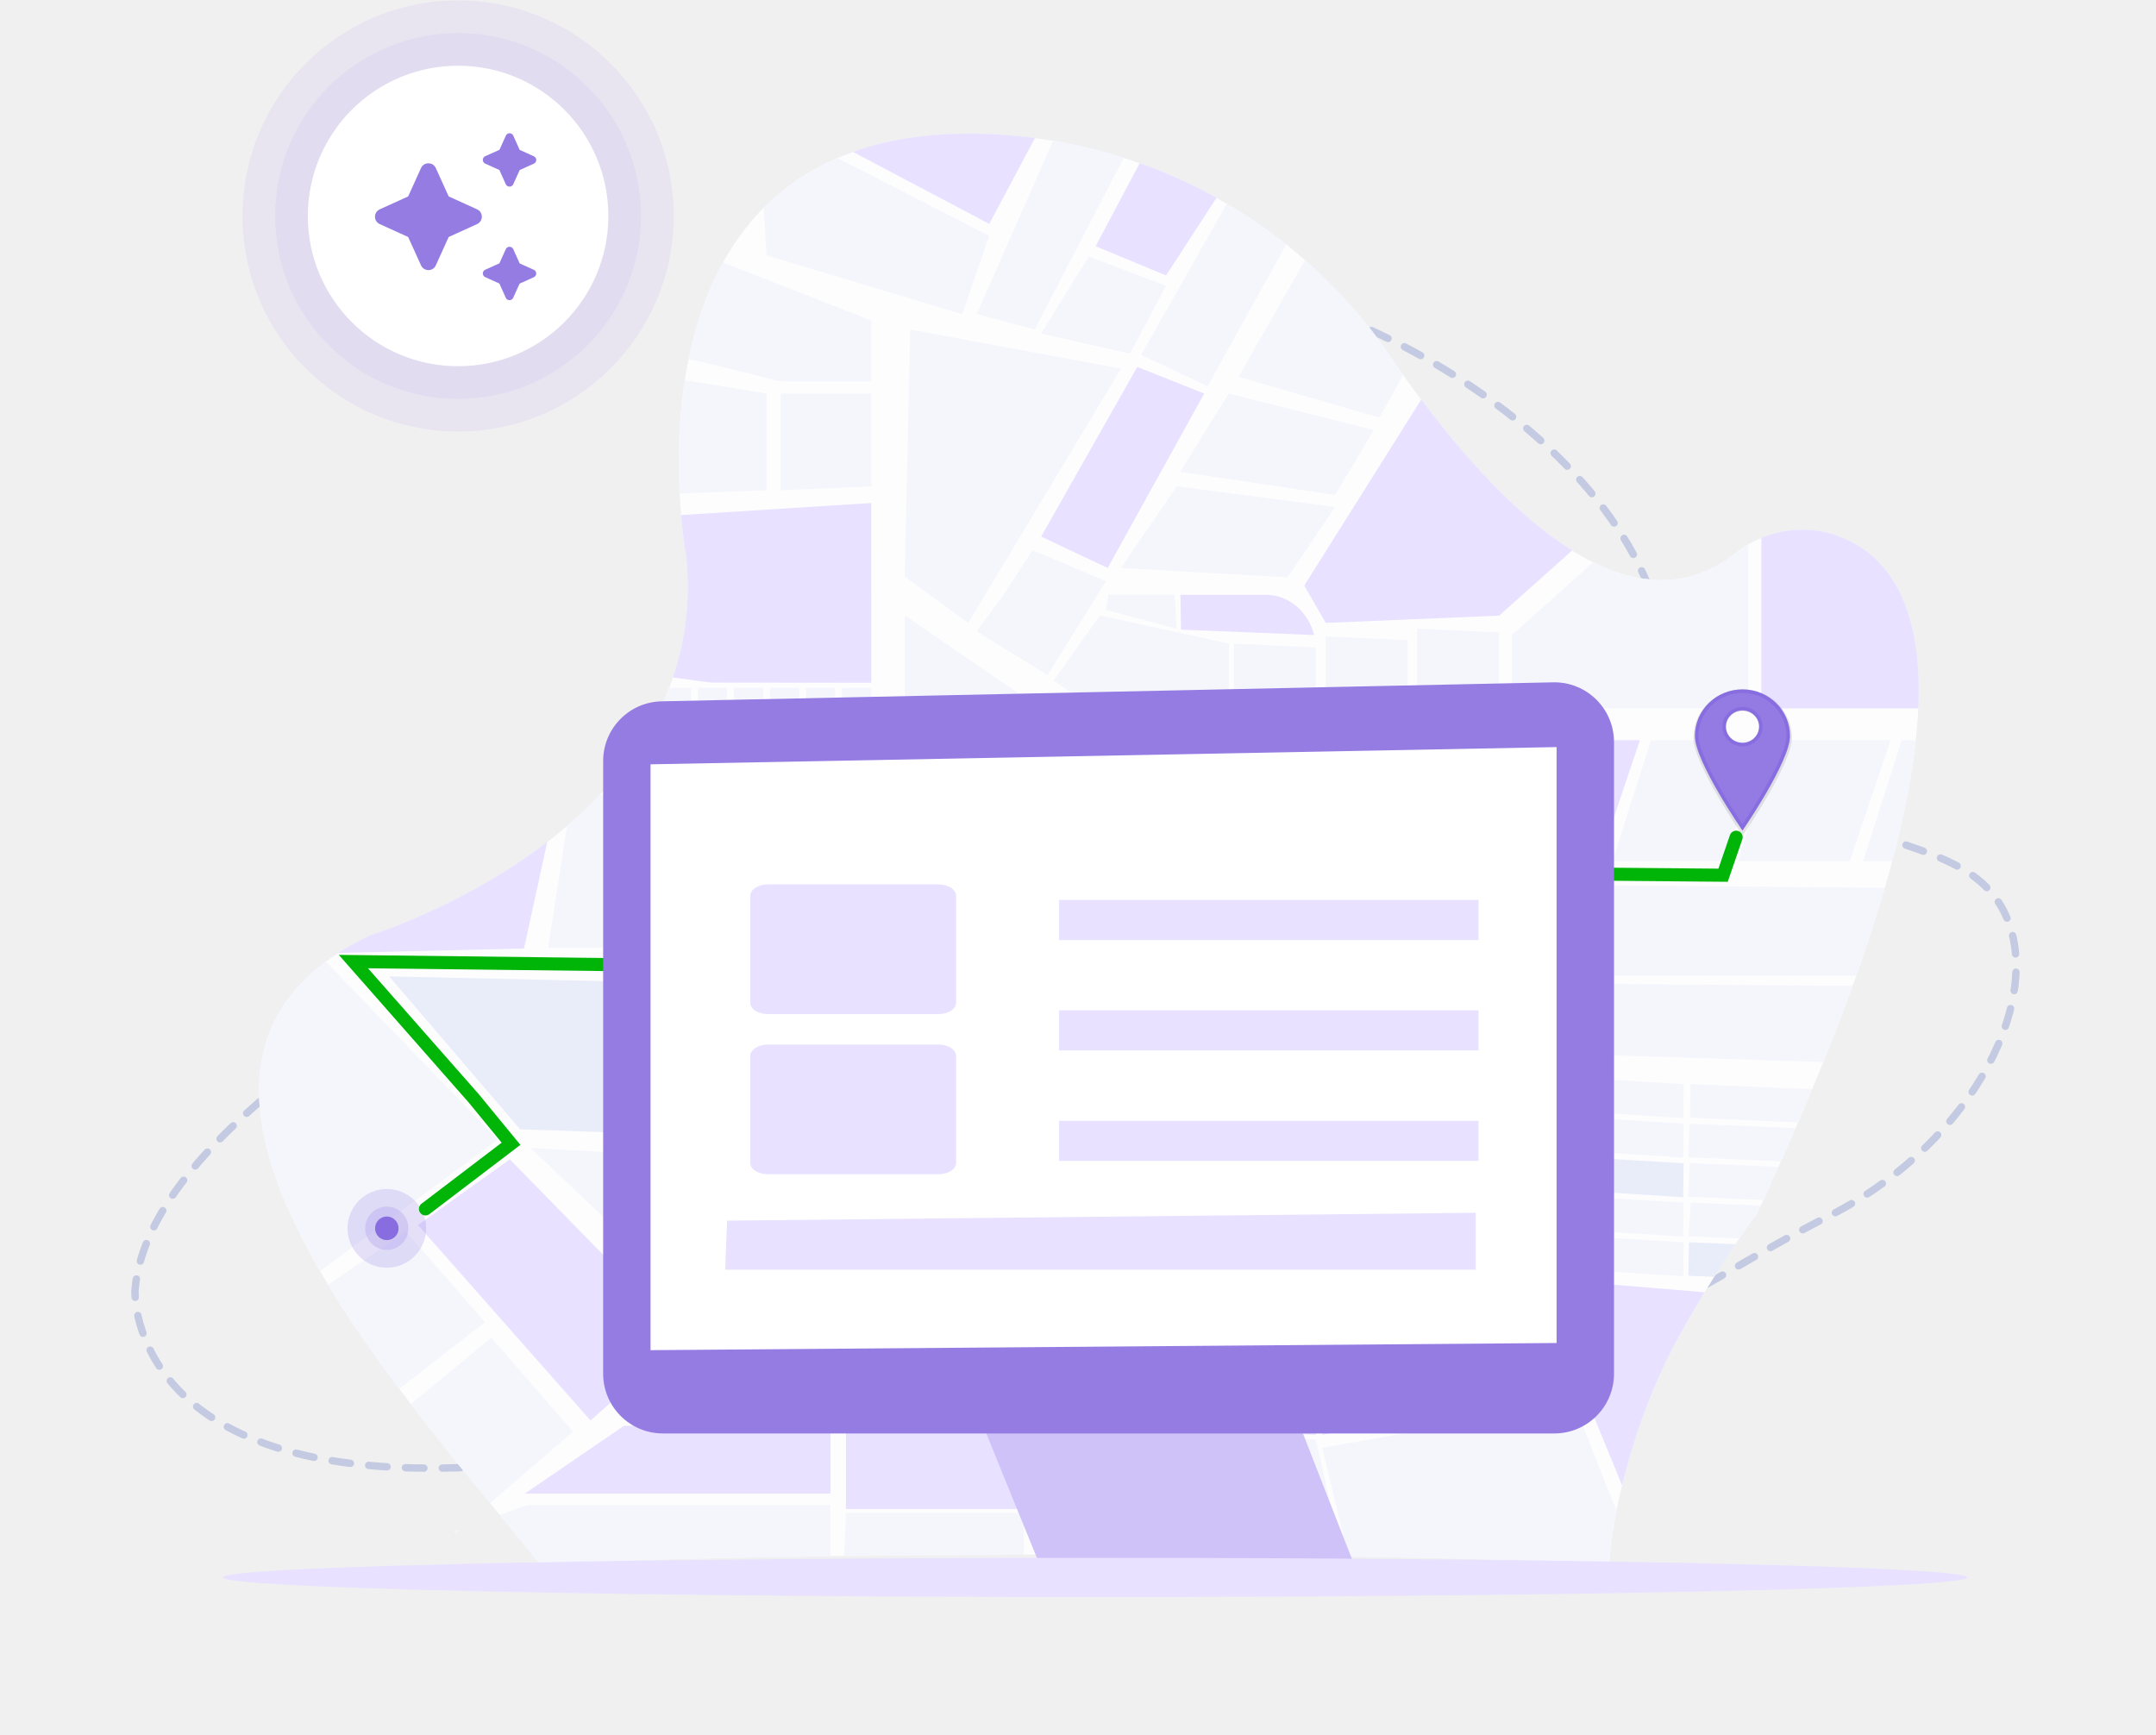
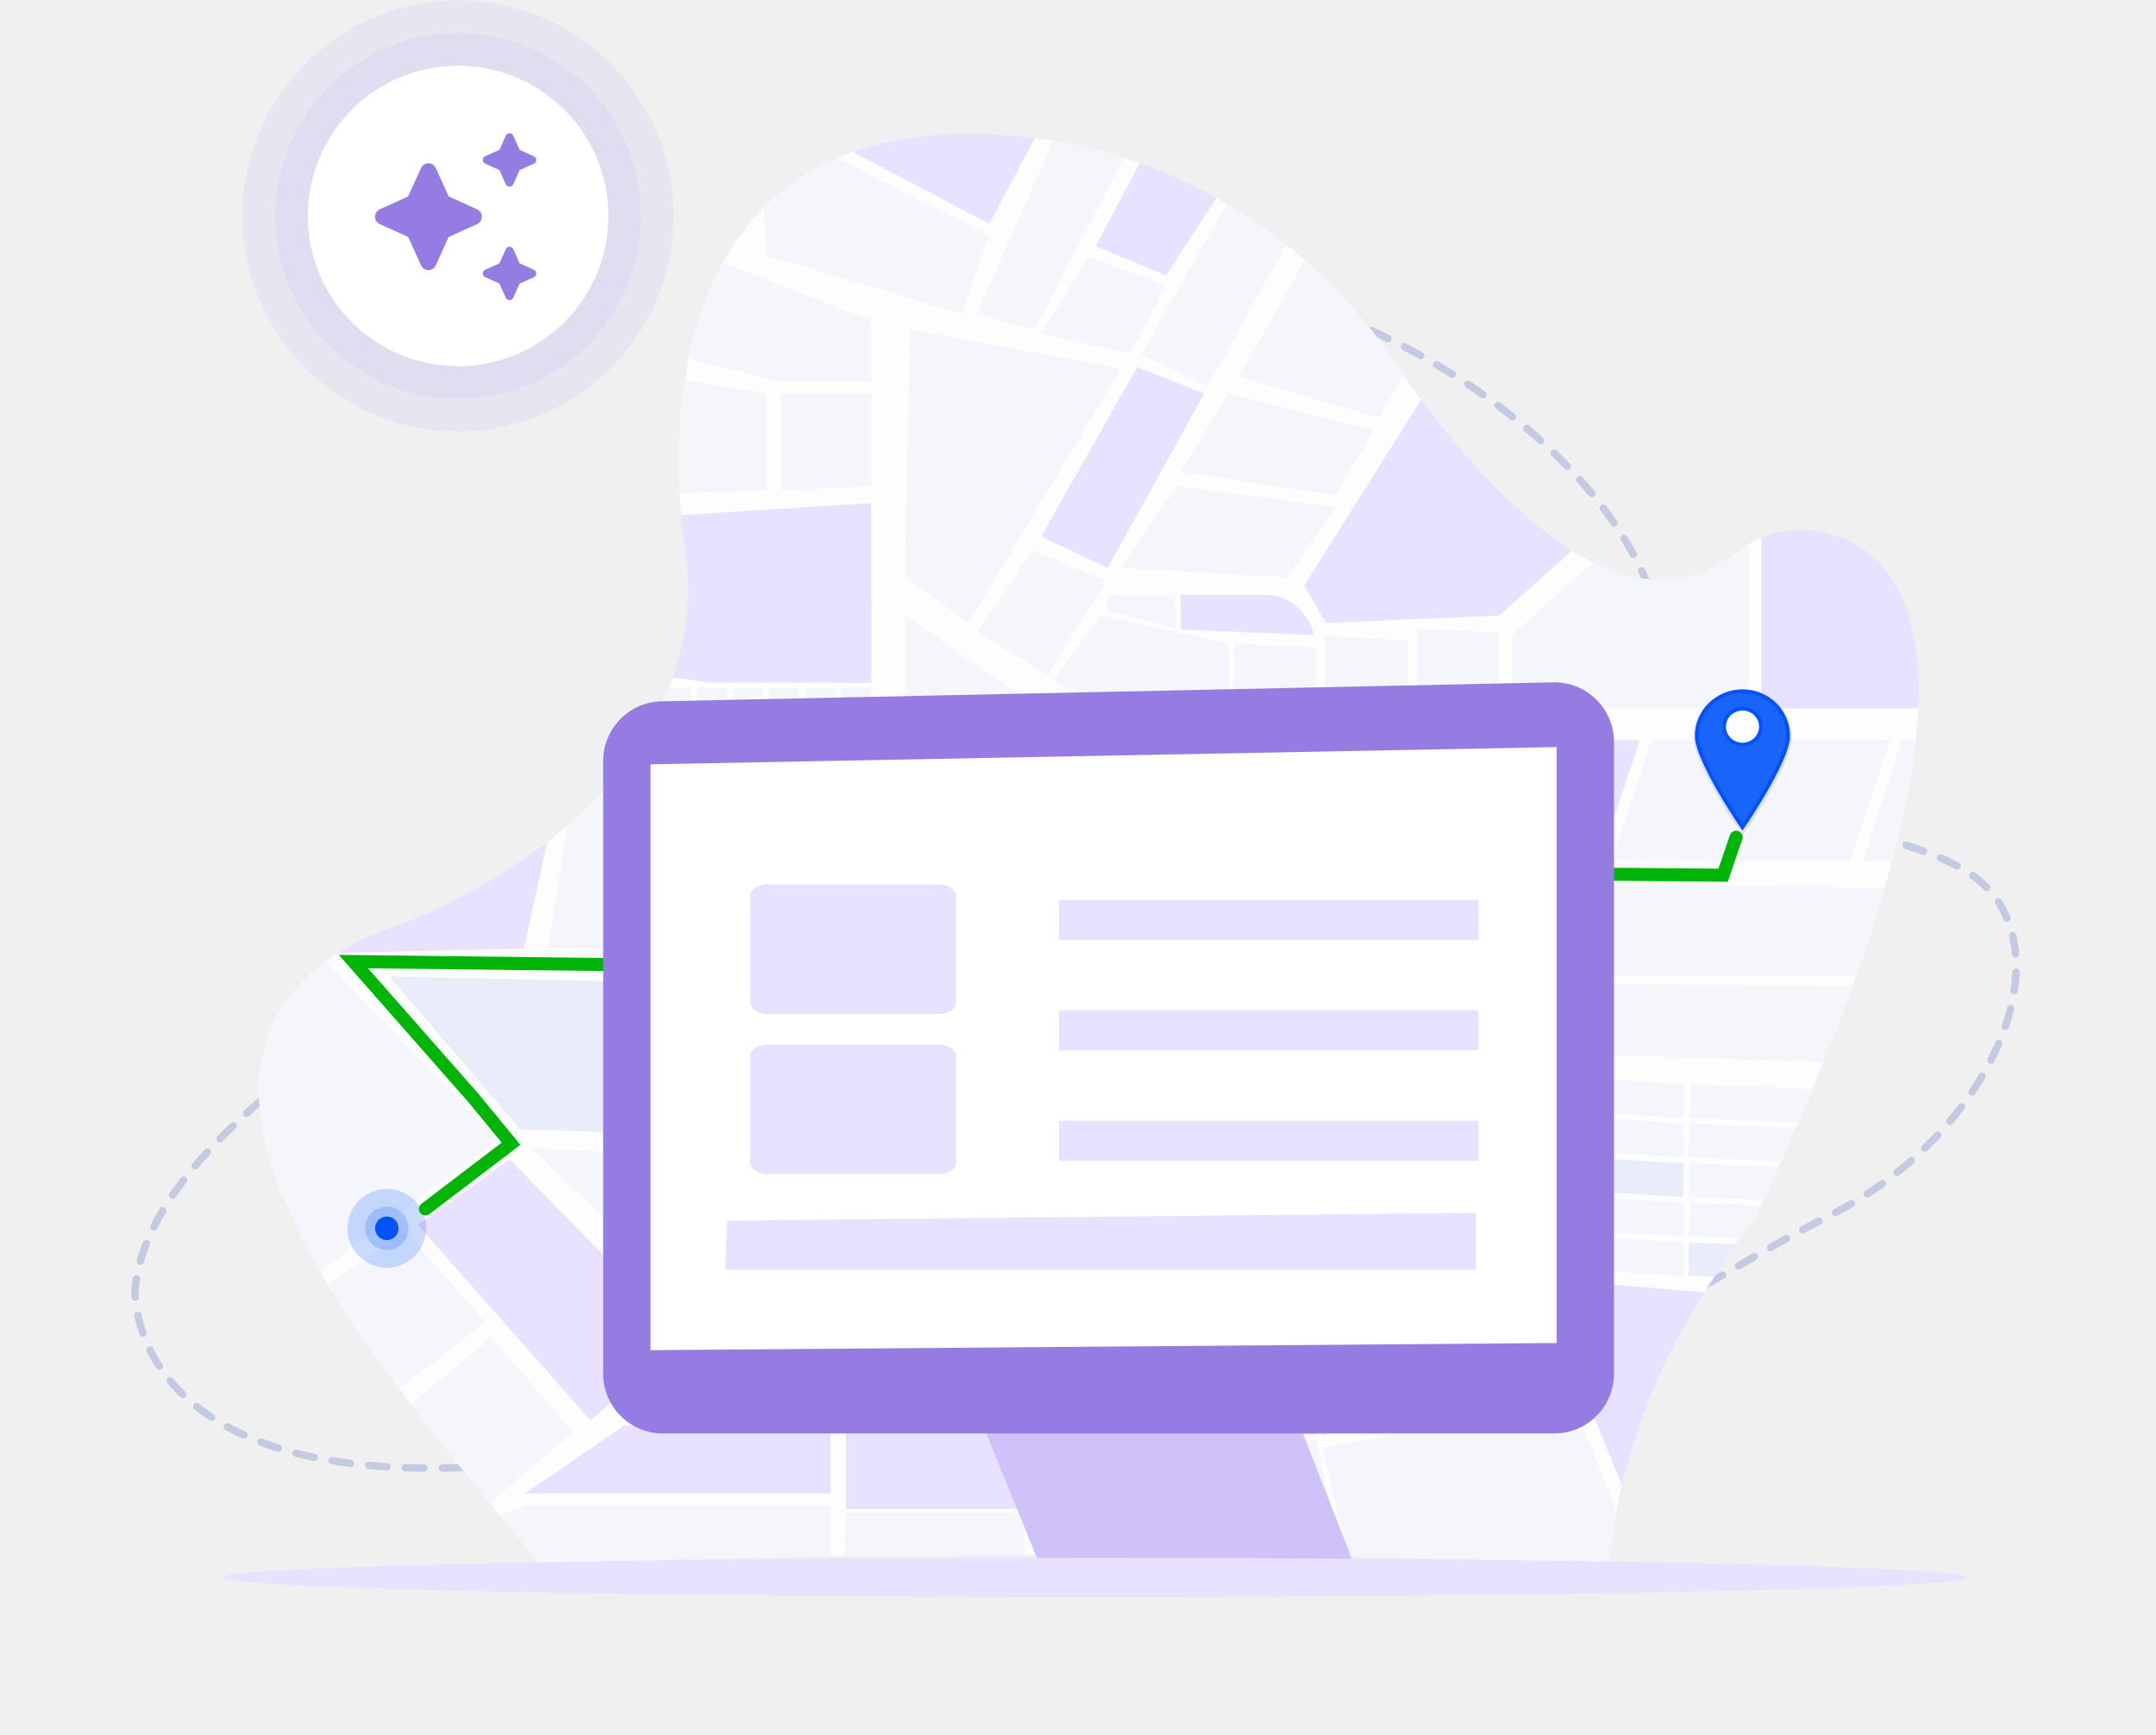
<svg xmlns="http://www.w3.org/2000/svg" width="179" height="144" viewBox="0 0 179 144" fill="none">
  <g clip-path="url(#clip0_1716_4242)">
    <g opacity="0.2">
      <path d="M45.7 121.259C63.833 116.755 84.436 112.169 116.431 112.95C134.322 113.385 138.378 107.828 151.939 100.92C164.026 94.761 169.963 82.514 166.317 75.574C162.636 68.566 151.423 71.355 142.244 60.927C138.06 56.177 138.798 52.846 136.382 47.578C128.739 30.898 100.083 17.86 85.954 24.761C67.286 33.876 83.246 73.263 62.379 84.019C49.181 90.828 39.204 77.76 26.173 87.736C19.716 92.678 11.816 99.608 11.207 107.137C11.207 107.137 10.352 125.539 45.7 121.259Z" stroke="#0F31AC" stroke-width="0.612" stroke-miterlimit="10" stroke-linecap="round" stroke-dasharray="1.53 1.53" />
      <path d="M145.882 100.763C145.882 100.763 142.6 105.121 139.314 111.102C136.35 116.494 134.098 123.763 133.602 129.829C132.206 129.765 130.673 129.701 129.016 129.644C119.207 129.294 105.043 129.077 89.293 129.077C71.387 129.077 55.531 129.358 45.792 129.793C45.457 129.808 45.129 129.822 44.809 129.836C32.647 114.754 8.16 88.47 30.694 77.66C30.694 77.66 32.348 77.157 34.821 76.073C42.656 72.653 58.752 63.445 56.963 46.084C56.963 46.084 56.35 42.845 56.35 38.337C56.35 27.795 59.685 10.324 81.945 11.119C95.425 11.604 107.84 18.469 115.344 29.457C122.706 40.235 134.475 53.498 144.064 45.927C146.277 44.179 149.203 43.53 151.932 44.297C158.834 46.237 166.673 56.28 145.882 100.763Z" fill="#ACBCF8" />
    </g>
    <path d="M159.271 58.817C159.236 59.652 159.168 60.529 159.068 61.456C158.762 64.324 158.135 67.655 157.105 71.513C157.033 71.787 156.959 72.061 156.88 72.337C156.754 72.794 156.624 73.256 156.488 73.725C155.95 75.579 155.323 77.544 154.607 79.63C154.448 80.089 154.285 80.553 154.119 81.021C154.019 81.299 153.918 81.579 153.816 81.859C153.092 83.86 152.284 85.968 151.389 88.183C151.09 88.922 150.781 89.674 150.463 90.44C150.085 91.344 149.693 92.265 149.287 93.204C149.22 93.356 149.154 93.51 149.087 93.664C148.695 94.568 148.29 95.488 147.872 96.424C147.803 96.577 147.733 96.731 147.662 96.888C147.256 97.789 146.838 98.707 146.408 99.641C146.334 99.796 146.262 99.95 146.19 100.105C146.088 100.326 145.985 100.547 145.88 100.768C145.88 100.768 145.314 101.521 144.412 102.833C144.31 102.983 144.203 103.14 144.092 103.304C143.575 104.067 142.969 104.984 142.313 106.022C142.057 106.432 141.793 106.856 141.522 107.298C140.81 108.461 140.061 109.741 139.313 111.107C137.36 114.663 135.714 119.032 134.677 123.336C134.506 124.049 134.353 124.759 134.214 125.465C133.925 126.963 133.715 128.429 133.601 129.834C132.204 129.77 130.672 129.706 129.015 129.649C124.255 129.478 118.464 129.338 111.965 129.242C111.782 129.24 111.599 129.237 111.416 129.235C109.189 129.203 106.88 129.174 104.503 129.153C103.734 129.143 102.957 129.136 102.173 129.132C99.586 129.11 96.928 129.096 94.213 129.089C94.063 129.089 93.912 129.089 93.76 129.089C93.513 129.086 93.266 129.085 93.019 129.085C92.042 129.083 91.06 129.082 90.072 129.082C89.813 129.082 89.553 129.082 89.292 129.082C88.807 129.082 88.325 129.082 87.845 129.082C86.892 129.082 85.947 129.083 85.008 129.085C79.788 129.099 74.782 129.139 70.089 129.196C69.707 129.201 69.325 129.205 68.945 129.21C59.62 129.331 51.613 129.538 45.791 129.798C45.456 129.813 45.128 129.828 44.807 129.845C43.778 128.568 42.662 127.213 41.497 125.793C41.229 125.468 40.958 125.14 40.685 124.809C38.561 122.227 36.302 119.456 34.103 116.585C33.782 116.167 33.463 115.746 33.145 115.323C31.021 112.494 28.986 109.581 27.23 106.674C27.002 106.296 26.778 105.919 26.56 105.544C20.89 95.747 18.642 86.096 27.041 79.841C27.369 79.596 27.714 79.356 28.078 79.121C28.869 78.611 29.738 78.122 30.693 77.665C30.693 77.665 32.346 77.162 34.819 76.082C37.681 74.83 41.64 72.812 45.431 69.905C45.987 69.477 46.539 69.031 47.084 68.564C48.021 67.769 48.93 66.913 49.8 66C50.555 65.204 51.278 64.366 51.952 63.482C52.853 62.309 53.669 61.053 54.375 59.716C54.574 59.338 54.764 58.953 54.945 58.56C55.166 58.085 55.371 57.6 55.561 57.105C55.668 56.827 55.77 56.544 55.868 56.257C56.898 53.236 57.35 49.855 56.962 46.089C56.962 46.089 56.723 44.823 56.545 42.769C56.495 42.223 56.452 41.62 56.42 40.971C56.377 40.161 56.349 39.281 56.349 38.343C56.349 36.285 56.477 33.96 56.848 31.563C56.937 30.982 57.04 30.397 57.161 29.812C57.717 27.087 58.615 24.327 60.016 21.788C60.921 20.154 62.036 18.617 63.401 17.241C65.05 15.586 67.064 14.17 69.522 13.114C69.938 12.936 70.367 12.768 70.809 12.611C73.855 11.527 77.529 10.967 81.944 11.124C83.284 11.174 84.617 11.285 85.931 11.456C86.437 11.522 86.94 11.597 87.439 11.681C89.438 12.016 91.394 12.49 93.304 13.1C93.746 13.24 94.185 13.388 94.622 13.542C96.828 14.327 98.962 15.29 101.001 16.42C101.288 16.579 101.574 16.742 101.859 16.909C103.58 17.915 105.23 19.041 106.791 20.283C107.323 20.706 107.844 21.141 108.355 21.588C110.985 23.892 113.34 26.531 115.343 29.462C115.721 30.015 116.109 30.575 116.508 31.139C116.989 31.813 117.484 32.49 117.994 33.171C121.643 38.043 126.008 42.89 130.523 45.7C131.103 46.064 131.691 46.395 132.279 46.684C136.277 48.671 140.336 48.874 144.063 45.932C144.412 45.654 144.783 45.404 145.164 45.183C145.51 44.987 145.866 44.809 146.233 44.659C148.022 43.92 150.024 43.767 151.931 44.302C155.676 45.354 159.695 48.792 159.271 58.817Z" fill="#FDFDFE" />
    <path d="M124.461 61.459L121.076 71.335L94.158 71.121V63.749L124.461 61.459Z" fill="#F4F6FC" />
    <path d="M91.826 79.045L75.129 79.137L75.082 74.191L91.873 73.916L91.826 79.045Z" fill="#F4F6FC" />
    <path d="M121.076 71.868V79.126H94.158V71.526L121.076 71.868Z" fill="#F4F6FC" />
    <path d="M156.488 73.72C155.95 75.575 155.323 77.54 154.603 79.626C154.446 80.085 154.285 80.549 154.118 81.017H123.485V73.417L156.488 73.72Z" fill="#F4F6FC" />
    <path d="M153.816 81.866C153.093 83.867 152.284 85.974 151.39 88.189L123.464 87.283L123.45 81.612L153.816 81.866Z" fill="#F4F6FC" />
    <path d="M91.827 70.154L75.129 62.921V51.106L91.966 62.647L91.827 70.154Z" fill="#F4F6FC" />
    <path d="M91.825 73.454L75.127 73.729V63.793L91.825 70.569V73.454Z" fill="#E8E1FF" />
    <path d="M100.061 98.405L83.225 98.177L80.16 91.49H100.061V98.405Z" fill="#F4F6FC" />
    <path d="M91.873 107.069L87.572 108.075L83.41 98.46L90.088 98.642L91.873 107.069Z" fill="#F4F6FC" />
    <path d="M100.059 104.956L93.428 106.514L92.192 99.874L100.059 99.599V104.956Z" fill="#E8E1FF" />
    <path d="M109.249 90.85V103.022L102.308 104.509L102.301 91.492L109.249 90.85Z" fill="#F4F6FC" />
    <path d="M116.728 90.02V102.192L109.787 103.679L109.78 90.662L116.728 90.02Z" fill="#F4F6FC" />
    <path d="M124.107 89.27L131.625 89.555L131.091 100.646L124.107 101.442L117.166 102.929L117.158 89.912L124.107 89.27Z" fill="#E8E1FF" />
    <path d="M86.658 89.221L86.74 81.606L91.907 81.663L91.825 89.278L86.658 89.221Z" fill="#F4F6FC" />
    <path d="M79.337 89.256L75.86 81.606L86.329 81.735L86.247 89.349L79.337 89.256Z" fill="#F4F6FC" />
    <path d="M121.075 81.727V87.668L101.156 89.223L101.242 81.613L121.075 81.727Z" fill="#F4F6FC" />
    <path d="M92.244 89.196L92.326 81.582L100.832 81.671L100.75 89.285L92.244 89.196Z" fill="#F4F6FC" />
    <path d="M109.246 105.223V111.792L98.553 111.296L98.735 107.619L109.246 105.223Z" fill="#F4F6FC" />
    <path d="M109.245 112.206V119.129L98.213 118.615L98.534 111.707L109.245 112.206Z" fill="#E8E1FF" />
    <path d="M111.417 129.23C109.19 129.198 106.881 129.17 104.504 129.148L97.865 126.523L98.126 119.013L109.247 119.533L111.417 129.23Z" fill="#F4F6FC" />
    <path d="M95.807 108.394L95.258 126.068L90.074 129.082C89.815 129.082 89.555 129.082 89.294 129.082C88.809 129.082 88.327 129.082 87.847 129.082L87.836 110.12L95.807 108.394Z" fill="#F4F6FC" />
    <path d="M102.171 129.134C99.588 129.113 96.93 129.098 94.215 129.091L94.211 128.656L96.139 127.301L102.171 129.134Z" fill="#F4F6FC" />
    <path d="M93.759 129.096C93.512 129.093 93.265 129.092 93.018 129.092L93.755 128.636L93.759 129.096Z" fill="#F4F6FC" />
    <path d="M85.01 117.97H70.233V113.433L85.01 111.054V117.97Z" fill="#F4F6FC" />
    <path d="M85.01 125.296H70.233V118.381H85.01V125.296Z" fill="#E8E1FF" />
    <path d="M85.01 125.621V129.094C79.789 129.109 74.783 129.144 70.09 129.205L70.233 125.621H85.01Z" fill="#F4F6FC" />
    <path d="M75.583 88.378L69.91 88.674V81.898L73.021 81.784L75.583 88.378Z" fill="#F4F6FC" />
    <path d="M78.742 96.028L69.912 96.253V89.295L75.859 89.113L78.742 96.028Z" fill="#E8E1FF" />
    <path d="M81.625 102.676L69.912 103.457V97.016L78.742 96.77L81.625 102.676Z" fill="#F4F6FC" />
    <path d="M84.048 108.489L69.966 111.652L69.912 110.332V103.952L81.625 103.36L84.048 108.489Z" fill="#F4F6FC" />
    <path d="M72.334 66.482V78.708H45.498L47.084 68.555C48.021 67.759 48.93 66.903 49.799 65.99L72.334 66.482Z" fill="#F4F6FC" />
    <path d="M72.333 49.788V56.689L59.039 56.675L55.867 56.254C56.897 53.233 57.35 49.852 56.961 46.086C56.961 46.086 56.723 44.82 56.544 42.766L72.33 41.767L72.333 49.788Z" fill="#E8E1FF" />
    <path d="M72.331 57.107V64.022H69.908V57.107H72.331Z" fill="#F4F6FC" />
    <path d="M69.339 57.107V64.022H66.916V57.107H69.339Z" fill="#F4F6FC" />
    <path d="M66.349 57.107V64.022H63.926V57.107H66.349Z" fill="#F4F6FC" />
    <path d="M63.355 57.106V64.022H60.932V57.106H63.355Z" fill="#F4F6FC" />
    <path d="M60.361 57.106V64.022H57.938V57.106H60.361Z" fill="#F4F6FC" />
    <path d="M57.367 57.107V64.022H54.944V58.562C55.164 58.087 55.37 57.602 55.56 57.107H57.367Z" fill="#F4F6FC" />
    <path d="M54.374 59.713V64.018H51.951V63.48C52.853 62.306 53.669 61.051 54.374 59.713Z" fill="#F4F6FC" />
    <path d="M102.031 53.442V61.127L94.662 61.455L87.479 56.509L91.324 51.106L102.031 53.442Z" fill="#F4F6FC" />
    <path d="M97.697 52.207L91.811 50.645C91.861 50.624 91.943 49.971 92.021 49.397C92.059 49.392 92.098 49.39 92.139 49.39H97.526L97.697 52.207Z" fill="#F4F6FC" />
    <path d="M109.248 53.929V60.666L102.442 61.13V53.444L109.244 53.754C109.246 53.811 109.248 53.87 109.248 53.929Z" fill="#F4F6FC" />
    <path d="M116.873 53.327V60.064L110.067 60.528V52.842L116.869 53.153C116.871 53.21 116.873 53.268 116.873 53.327Z" fill="#F4F6FC" />
    <path d="M124.46 52.683V59.42L117.655 59.884V52.198L124.457 52.508C124.459 52.566 124.46 52.624 124.46 52.683Z" fill="#F4F6FC" />
    <path d="M86.975 56.046L81.092 52.43L83.319 49.377L85.728 45.686L91.821 48.254L86.975 56.046Z" fill="#F4F6FC" />
    <path d="M109.102 52.728L98.052 52.278L98.002 49.39H105.107C107.014 49.39 108.621 50.802 109.102 52.728Z" fill="#E8E1FF" />
    <path d="M68.944 81.781V110.241H57.649V81.781H68.944Z" fill="#F4F6FC" />
    <path d="M56.793 81.608L32.313 81.073L43.181 93.769L56.793 94.232V81.608Z" fill="#E9EDF9" />
    <path d="M41.33 94.623L26.56 105.543C20.89 95.746 18.642 86.096 27.041 79.84L41.33 94.623Z" fill="#F4F6FC" />
    <path d="M42.327 96.261L56.794 111.061L49.026 117.944L34.701 101.717L42.327 96.261Z" fill="#E8E1FF" />
    <path d="M40.26 109.781L33.144 115.323C31.02 112.495 28.985 109.581 27.229 106.675L33.703 102.256L40.26 109.781Z" fill="#F4F6FC" />
    <path d="M37.7 127.176L38.099 127.03L37.803 127.287L37.7 127.176Z" fill="#F4F6FC" />
    <path d="M47.564 118.878L40.683 124.812C38.559 122.23 36.3 119.459 34.102 116.588L40.794 111.067L47.564 118.878Z" fill="#F4F6FC" />
    <path d="M44.041 95.308L56.406 107.041L56.762 96.021L44.041 95.308Z" fill="#F4F6FC" />
    <path d="M45.432 69.908L43.504 78.756L28.078 79.123C28.869 78.613 29.739 78.125 30.694 77.668C30.694 77.668 32.347 77.165 34.82 76.085C37.681 74.833 41.64 72.814 45.432 69.908Z" fill="#E8E1FF" />
    <path d="M58.114 111.774H68.947V117.409H51.487L58.114 111.774Z" fill="#F4F6FC" />
    <path d="M51.813 118.381H68.945V124.015H43.575L51.813 118.381Z" fill="#E8E1FF" />
    <path d="M37.7 127.176L38.099 127.03L37.803 127.287L37.7 127.176Z" fill="#F4F6FC" />
    <path d="M68.946 124.975V129.212C59.621 129.333 51.614 129.54 45.792 129.8C45.457 129.814 45.129 129.83 44.809 129.847C43.779 128.57 42.663 127.215 41.498 125.795L43.743 124.975H68.946Z" fill="#F4F6FC" />
    <path d="M145.163 45.185V58.819H125.53V52.72L132.278 46.686C136.276 48.669 140.335 48.876 144.062 45.934C144.411 45.655 144.782 45.406 145.163 45.185Z" fill="#F4F6FC" />
    <path d="M159.272 58.815H146.234C146.234 58.815 146.234 49.349 146.234 44.656C148.023 43.918 150.026 43.764 151.932 44.299C155.677 45.352 159.697 48.789 159.272 58.815Z" fill="#E8E1FF" />
    <path d="M123.465 71.516L126.672 61.459H136.15L132.765 71.516H123.465Z" fill="#E8E1FF" />
    <path d="M133.867 71.516L137.074 61.459H146.553L143.168 71.516H133.867Z" fill="#F4F6FC" />
    <path d="M144.276 71.516L147.483 61.459H156.961L153.576 71.516H144.276Z" fill="#F4F6FC" />
    <path d="M159.068 61.459C158.762 64.326 158.134 67.657 157.105 71.516H154.678L157.885 61.459H159.068Z" fill="#F4F6FC" />
    <path d="M132.231 89.559L139.785 90.022L139.75 92.84L132.196 92.341L132.231 89.559Z" fill="#F4F6FC" />
    <path d="M132.229 92.833L139.783 93.296L139.748 96.114L131.908 95.615L132.229 92.833Z" fill="#F4F6FC" />
    <path d="M131.978 96.126L139.781 96.589L139.746 99.407L131.906 98.907L131.978 96.126Z" fill="#E9EDF9" />
    <path d="M132.049 99.397L139.781 99.86L139.746 102.678L131.906 102.178L132.049 99.397Z" fill="#F4F6FC" />
    <path d="M131.942 102.686L139.781 103.149L139.746 105.967L131.906 105.467L131.942 102.686Z" fill="#F4F6FC" />
    <path d="M150.466 90.437C150.088 91.341 149.696 92.262 149.29 93.201L140.307 92.802L140.36 90.02L150.466 90.437Z" fill="#F4F6FC" />
    <path d="M149.088 93.668C148.696 94.571 148.291 95.491 147.873 96.428L140.176 96.089L140.251 93.308L149.088 93.668Z" fill="#F4F6FC" />
    <path d="M147.663 96.888C147.256 97.789 146.838 98.707 146.408 99.641L140.176 99.367L140.279 96.585L147.663 96.888Z" fill="#F4F6FC" />
    <path d="M146.191 100.1C146.089 100.321 145.985 100.542 145.881 100.763C145.881 100.763 145.314 101.516 144.413 102.828L140.176 102.643L140.383 99.861L146.191 100.1Z" fill="#F4F6FC" />
    <path d="M144.092 103.304C143.575 104.067 142.97 104.984 142.314 106.021L140.176 105.929L140.226 103.147L144.092 103.304Z" fill="#E9EDF9" />
    <path d="M109.78 105.218L130.696 102.686V115.417L109.78 119.126V105.218Z" fill="#E8E1FF" />
    <path d="M134.213 125.47C133.924 126.964 133.714 128.434 133.6 129.839C132.203 129.775 130.671 129.71 129.014 129.653C124.254 129.482 118.463 129.343 111.964 129.247C111.055 125.623 109.78 120.199 109.78 120.199L130.696 116.597C130.696 116.597 132.574 121.308 134.213 125.47Z" fill="#F4F6FC" />
    <path d="M141.52 107.298C140.808 108.461 140.059 109.741 139.311 111.107C137.358 114.662 135.712 119.031 134.675 123.336L131.906 116.592V106.499L141.52 107.298Z" fill="#E8E1FF" />
    <path d="M130.526 45.701L124.465 51.115L110.069 51.721L108.287 48.618L117.997 33.172C121.646 38.044 126.011 42.891 130.526 45.701Z" fill="#E8E1FF" />
    <path d="M75.109 47.868L80.383 51.72L93.068 30.607L75.573 27.361L75.109 47.868Z" fill="#F4F6FC" />
    <path d="M86.44 44.554L91.963 47.157L99.98 32.678L94.421 30.467L86.44 44.554Z" fill="#E8E1FF" />
    <path d="M106.792 20.281L100.267 32.068L94.744 29.464L101.86 16.907C103.581 17.913 105.231 19.04 106.792 20.281Z" fill="#F4F6FC" />
    <path d="M93.069 47.157L106.894 47.941L110.85 42.092L97.701 40.38L93.069 47.157Z" fill="#F4F6FC" />
    <path d="M97.985 39.171L110.848 41.096L114.055 35.711L102.011 32.68L97.985 39.171Z" fill="#F4F6FC" />
    <path d="M116.508 31.138L114.52 34.672L102.832 31.284L108.355 21.587C110.985 23.891 113.34 26.53 115.343 29.462C115.72 30.015 116.109 30.575 116.508 31.138Z" fill="#F4F6FC" />
    <path d="M72.331 40.383L64.813 40.704V32.68H72.331V40.383Z" fill="#F4F6FC" />
    <path d="M63.637 32.678V40.703L56.421 40.974C56.378 40.164 56.35 39.283 56.35 38.345C56.35 36.284 56.478 33.962 56.849 31.565L63.637 32.678Z" fill="#F4F6FC" />
    <path d="M72.329 26.616V31.68H64.811C64.811 31.68 59.844 30.389 57.16 29.811C57.716 27.09 58.611 24.33 60.015 21.791L72.329 26.616Z" fill="#F4F6FC" />
    <path d="M82.129 19.59L79.885 26.08L63.636 21.195L63.401 17.243C65.05 15.588 67.064 14.172 69.522 13.117L82.129 19.59Z" fill="#F4F6FC" />
    <path d="M85.931 11.456L82.129 18.588L70.809 12.611C73.856 11.527 77.529 10.967 81.944 11.124C83.284 11.174 84.617 11.284 85.931 11.456Z" fill="#E8E1FF" />
    <path d="M93.304 13.098L85.906 27.36L81.096 26.076L87.439 11.678C89.438 12.014 91.394 12.488 93.304 13.098Z" fill="#F4F6FC" />
    <path d="M86.44 27.689L93.816 29.365L96.809 23.73L90.395 21.305L86.44 27.689Z" fill="#F4F6FC" />
    <path d="M101.002 16.421L96.811 22.869L90.967 20.443L94.623 13.543C96.829 14.327 98.963 15.29 101.002 16.421Z" fill="#E8E1FF" />
    <path opacity="0.1" fill-rule="evenodd" clip-rule="evenodd" d="M148.774 61.244C148.774 63.456 144.683 69.386 144.683 69.386C144.683 69.386 140.592 63.456 140.592 61.244C140.592 59.032 142.419 57.239 144.683 57.239C146.941 57.239 148.774 59.032 148.774 61.244ZM146.105 60.443C146.105 59.672 145.466 59.05 144.683 59.05C143.895 59.05 143.262 59.672 143.262 60.443C143.262 61.208 143.895 61.83 144.683 61.83C145.466 61.83 146.105 61.208 146.105 60.443Z" fill="black" />
-     <path fill-rule="evenodd" clip-rule="evenodd" d="M148.617 61.106C148.617 63.241 144.669 68.967 144.669 68.967C144.669 68.967 140.715 63.241 140.715 61.106C140.715 58.972 142.489 57.239 144.669 57.239C146.849 57.239 148.617 58.972 148.617 61.106ZM146.043 60.329C146.043 59.588 145.427 58.99 144.669 58.99C143.91 58.99 143.295 59.588 143.295 60.329C143.295 61.071 143.91 61.674 144.669 61.674C145.427 61.674 146.043 61.071 146.043 60.329Z" fill="#886DE0" />
+     <path fill-rule="evenodd" clip-rule="evenodd" d="M148.617 61.106C148.617 63.241 144.669 68.967 144.669 68.967C144.669 68.967 140.715 63.241 140.715 61.106C140.715 58.972 142.489 57.239 144.669 57.239C146.849 57.239 148.617 58.972 148.617 61.106ZM146.043 60.329C146.043 59.588 145.427 58.99 144.669 58.99C143.91 58.99 143.295 59.588 143.295 60.329C143.295 61.071 143.91 61.674 144.669 61.674C145.427 61.674 146.043 61.071 146.043 60.329Z" fill="#0053fa" />
    <path opacity="0.1" fill-rule="evenodd" clip-rule="evenodd" d="M144.671 68.437C144.319 67.905 143.632 66.853 142.951 65.687C141.356 62.937 141.016 61.682 141.016 61.108C141.016 59.141 142.658 57.539 144.671 57.539C146.684 57.539 148.32 59.141 148.32 61.108C148.32 61.682 147.986 62.937 146.385 65.687C145.71 66.859 145.023 67.905 144.671 68.437ZM144.671 58.693C143.745 58.693 142.999 59.428 142.999 60.331C142.999 61.239 143.745 61.975 144.671 61.975C145.591 61.975 146.343 61.239 146.343 60.331C146.343 59.428 145.591 58.693 144.671 58.693Z" fill="white" />
-     <path opacity="0.2" d="M35.38 101.992C35.38 103.793 33.916 105.259 32.116 105.259C30.316 105.259 28.852 103.793 28.852 101.992C28.852 100.19 30.316 98.724 32.116 98.724C33.916 98.724 35.38 100.19 35.38 101.992Z" fill="#886DE0" />
-     <path opacity="0.2" d="M32.114 103.78C31.125 103.78 30.32 102.974 30.32 101.984C30.32 100.994 31.125 100.189 32.114 100.189C33.103 100.189 33.908 100.994 33.908 101.984C33.908 102.974 33.103 103.78 32.114 103.78Z" fill="#886DE0" />
-     <path d="M32.115 102.969C31.574 102.969 31.139 102.533 31.139 101.992C31.139 101.451 31.574 101.009 32.115 101.009C32.656 101.009 33.091 101.451 33.091 101.992C33.091 102.533 32.656 102.969 32.115 102.969Z" fill="#886DE0" />
+     <path opacity="0.2" d="M35.38 101.992C35.38 103.793 33.916 105.259 32.116 105.259C30.316 105.259 28.852 103.793 28.852 101.992C28.852 100.19 30.316 98.724 32.116 98.724C33.916 98.724 35.38 100.19 35.38 101.992Z" fill="#0053fa" />
+     <path opacity="0.2" d="M32.114 103.78C31.125 103.78 30.32 102.974 30.32 101.984C30.32 100.994 31.125 100.189 32.114 100.189C33.103 100.189 33.908 100.994 33.908 101.984C33.908 102.974 33.103 103.78 32.114 103.78Z" fill="#0053fa" />
+     <path d="M32.115 102.969C31.574 102.969 31.139 102.533 31.139 101.992C31.139 101.451 31.574 101.009 32.115 101.009C32.656 101.009 33.091 101.451 33.091 101.992C33.091 102.533 32.656 102.969 32.115 102.969Z" fill="#0053fa" />
    <path d="M144.141 69.515L143.057 72.671L122.342 72.493V80.517L104.525 80.446L92.98 80.41L50.399 80.089L29.34 79.84L39.317 91.181L42.428 94.969L35.323 100.378" stroke="#00B507" stroke-width="1.085" stroke-miterlimit="10" stroke-linecap="round" />
  </g>
  <g opacity="0.2">
    <rect x="20.135" y="0.031" width="35.799" height="35.799" rx="17.9" fill="#C7B8F2" />
  </g>
  <g opacity="0.2">
    <rect x="22.846" y="2.745" width="30.375" height="30.375" rx="15.188" fill="#C7B8F2" />
  </g>
  <rect x="25.557" y="5.456" width="24.951" height="24.951" rx="12.476" fill="white" />
  <path d="M42.613 15.3L43.145 14.121L44.323 13.589C44.586 13.468 44.586 13.098 44.323 12.977L43.145 12.445L42.613 11.259C42.491 10.997 42.121 10.997 42 11.259L41.468 12.438L40.283 12.97C40.02 13.091 40.02 13.461 40.283 13.583L41.461 14.115L41.993 15.3C42.114 15.562 42.491 15.562 42.613 15.3ZM37.252 16.31L36.182 13.953C35.946 13.428 35.192 13.428 34.956 13.953L33.886 16.31L31.529 17.381C31.003 17.623 31.003 18.37 31.529 18.606L33.886 19.677L34.956 22.034C35.199 22.559 35.946 22.559 36.182 22.034L37.252 19.677L39.609 18.606C40.135 18.364 40.135 17.616 39.609 17.381L37.252 16.31ZM41.993 20.687L41.461 21.865L40.283 22.397C40.02 22.518 40.02 22.889 40.283 23.01L41.461 23.542L41.993 24.727C42.114 24.99 42.485 24.99 42.606 24.727L43.138 23.549L44.323 23.017C44.586 22.896 44.586 22.525 44.323 22.404L43.145 21.872L42.613 20.687C42.491 20.424 42.114 20.424 41.993 20.687Z" fill="#947CE3" />
  <path d="M106.826 115.562L112.43 129.923L86.443 130.221L80.719 116.157L106.826 115.562Z" fill="#CFC2F9" />
  <path d="M134.002 61.613V114.063C134.002 116.798 131.786 119.021 129.05 119.021H55.034C52.299 119.021 50.076 116.798 50.076 114.063V63.19C50.076 60.493 52.229 58.289 54.927 58.232L128.942 56.655C131.722 56.598 134.002 58.834 134.002 61.613Z" fill="#947CE3" />
  <path d="M54.01 63.462L129.235 62.031V111.511L54.01 112.106V63.462Z" fill="white" />
  <path d="M122.525 68.071V105.424H60.211L60.369 101.353L61.642 68.71L122.525 68.071Z" fill="white" />
  <path d="M122.523 100.699V105.423H60.209L60.367 101.351L122.523 100.699Z" fill="#E8E1FF" />
  <path fill-rule="evenodd" clip-rule="evenodd" d="M77.931 97.497H63.746C62.943 97.497 62.287 97.072 62.287 96.547V87.686C62.287 87.162 62.943 86.732 63.746 86.732H77.931C78.734 86.732 79.384 87.162 79.384 87.686V96.547C79.384 97.072 78.734 97.497 77.931 97.497Z" fill="#E8E1FF" />
  <path fill-rule="evenodd" clip-rule="evenodd" d="M77.929 84.2H63.744C62.941 84.2 62.285 83.775 62.285 83.251V74.389C62.285 73.865 62.941 73.435 63.744 73.435H77.929C78.733 73.435 79.382 73.865 79.382 74.389V83.251C79.382 83.775 78.733 84.2 77.929 84.2Z" fill="#E8E1FF" />
  <path d="M122.75 78.058H87.93V74.721H122.75V78.058Z" fill="#E8E1FF" />
  <path d="M122.75 87.219H87.93V83.888H122.75V87.219Z" fill="#E8E1FF" />
  <path d="M122.75 96.393H87.93V93.063H122.75V96.393Z" fill="#E8E1FF" />
  <path d="M163.33 130.974C163.33 131.873 130.908 132.601 90.918 132.601C68.354 132.601 48.198 132.367 34.918 132.003C31.859 131.922 29.168 131.832 26.892 131.734C25.392 131.671 24.076 131.603 22.957 131.536C20.078 131.361 18.506 131.172 18.506 130.974C18.506 130.722 21.059 130.479 25.614 130.268C27.481 130.183 29.68 130.097 32.181 130.021C45.334 129.612 66.74 129.347 90.918 129.347C112.183 129.347 131.31 129.549 144.556 129.877C156.222 130.169 163.33 130.551 163.33 130.974Z" fill="#E8E1FF" />
  <defs>
    <clipPath id="clip0_1716_4242">
      <rect width="178.165" height="142.655" fill="white" transform="translate(0.208984 0.57373)" />
    </clipPath>
  </defs>
</svg>
